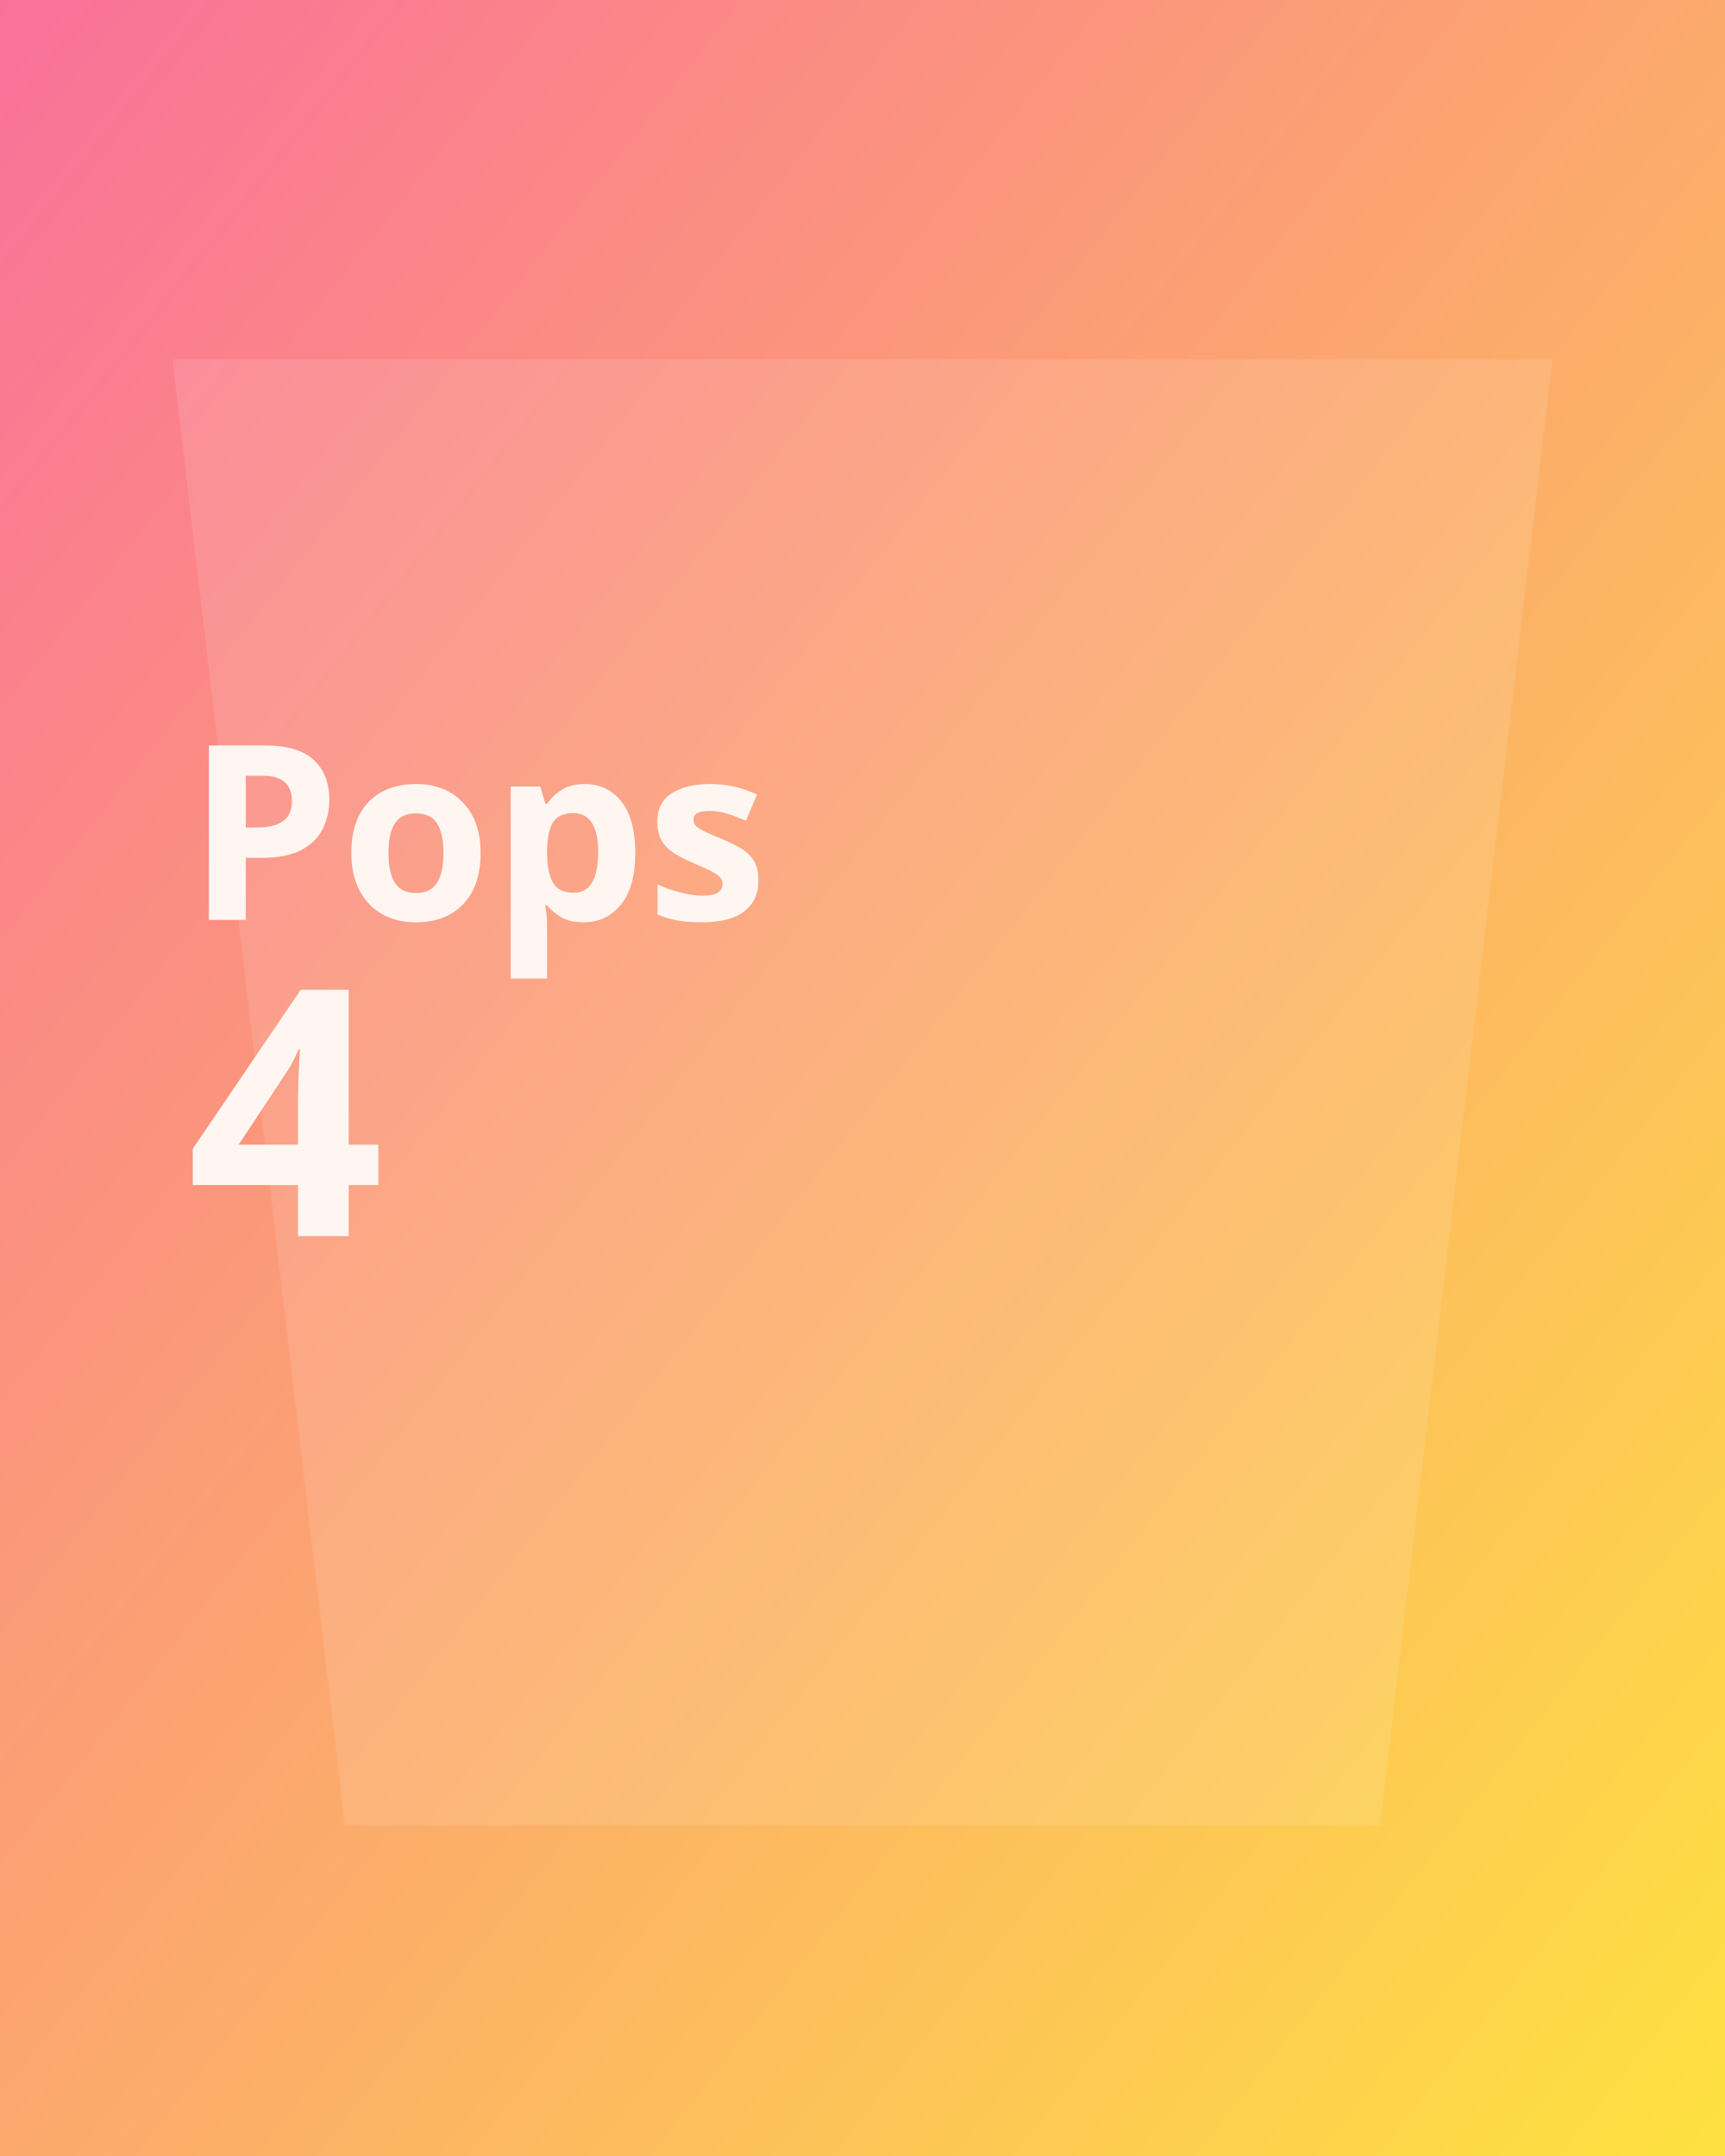
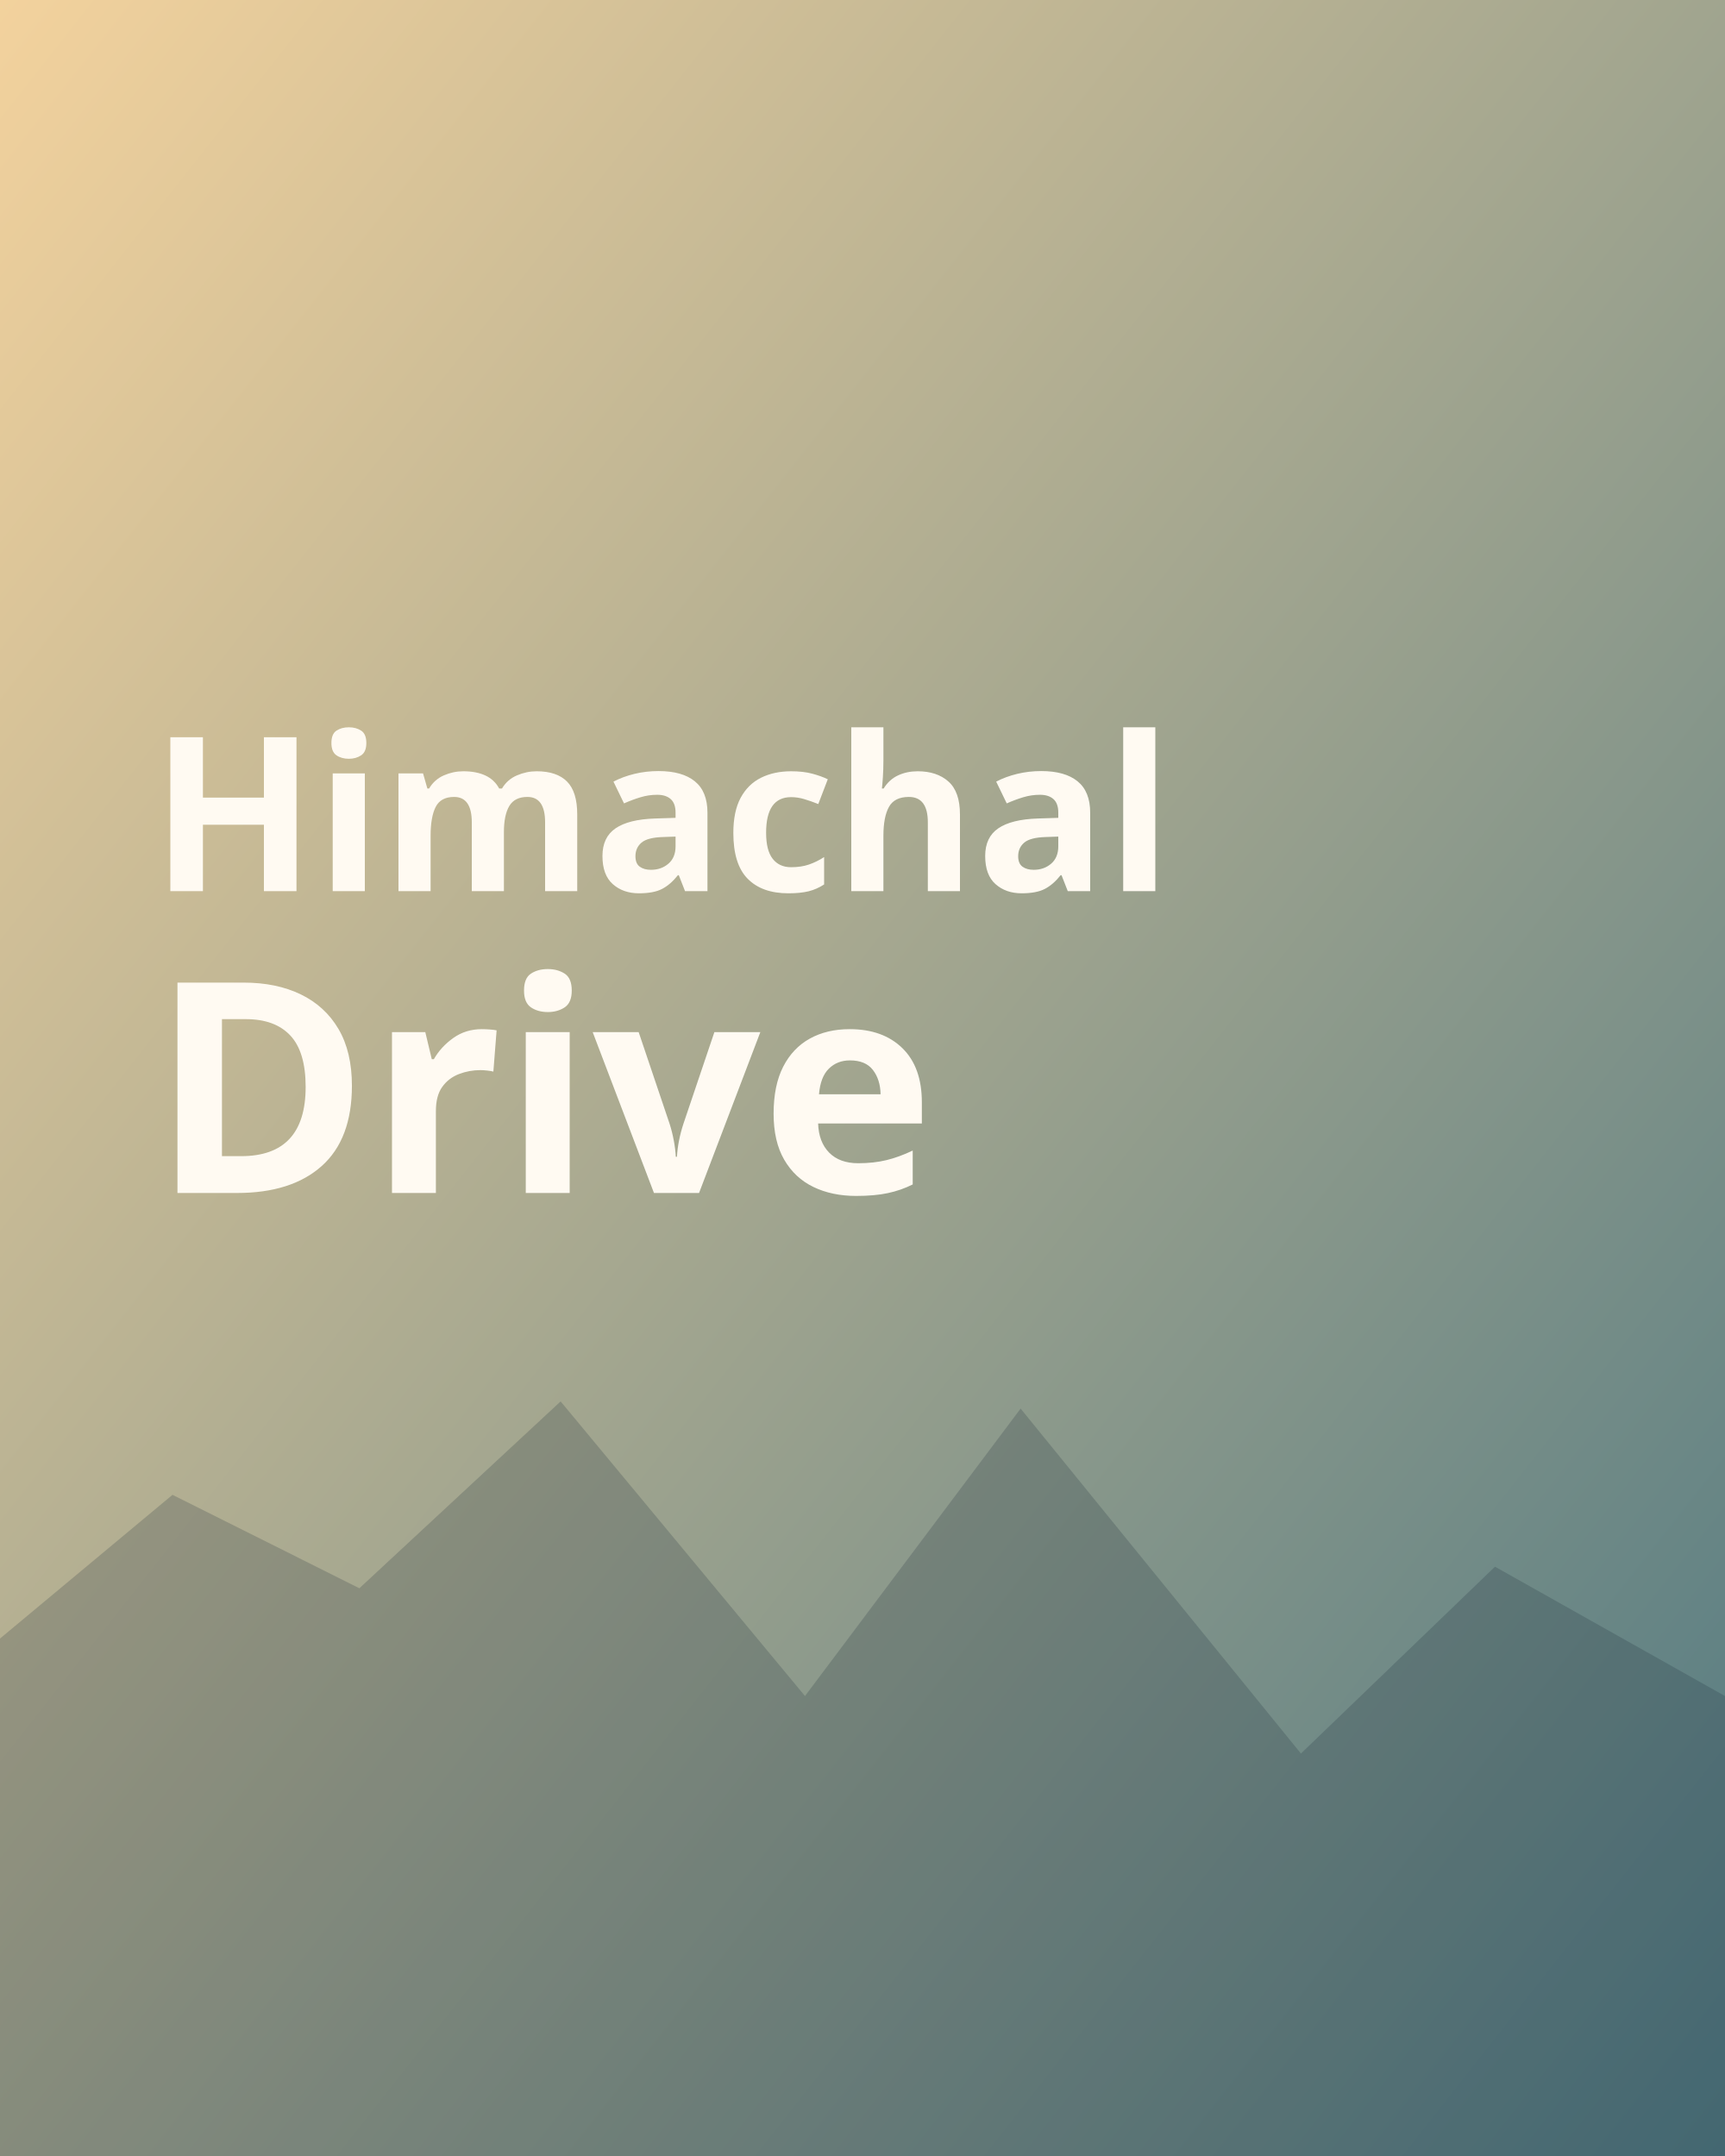
<svg xmlns="http://www.w3.org/2000/svg" viewBox="0 0 1200 1500" role="img" aria-labelledby="title desc">
  <defs>
    <linearGradient id="bg4" x1="0%" x2="100%" y1="0%" y2="100%">
-       <stop offset="0%" stop-color="#fa709a" />
-       <stop offset="100%" stop-color="#fee140" />
+       <stop offset="0%" stop-color="#f3d29d" />
+       <stop offset="100%" stop-color="#4f7881" />
    </linearGradient>
  </defs>
  <rect width="1200" height="1500" fill="url(#bg4)" />
-   <path d="M120 250 L1080 250 L960 1270 L240 1270 Z" fill="rgba(255,255,255,0.11)" />
-   <text x="130" y="640" fill="#fff6f2" font-family="Verdana, sans-serif" font-size="170" font-weight="700">Pops</text>
-   <text x="130" y="860" fill="#fff6f2" font-family="Verdana, sans-serif" font-size="240" font-weight="700">4</text>
+   <path d="M0 1140L120 1040L250 1105L390 975L560 1180L710 980L905 1220L1040 1090L1200 1180V1500H0Z" fill="rgba(20,37,54,0.2)" />
+   <text x="105" y="620" fill="#fffaf2" font-family="Verdana, sans-serif" font-size="150" font-weight="700">Himachal</text>
+   <text x="105" y="830" fill="#fffaf2" font-family="Verdana, sans-serif" font-size="205" font-weight="700">Drive</text>
</svg>
